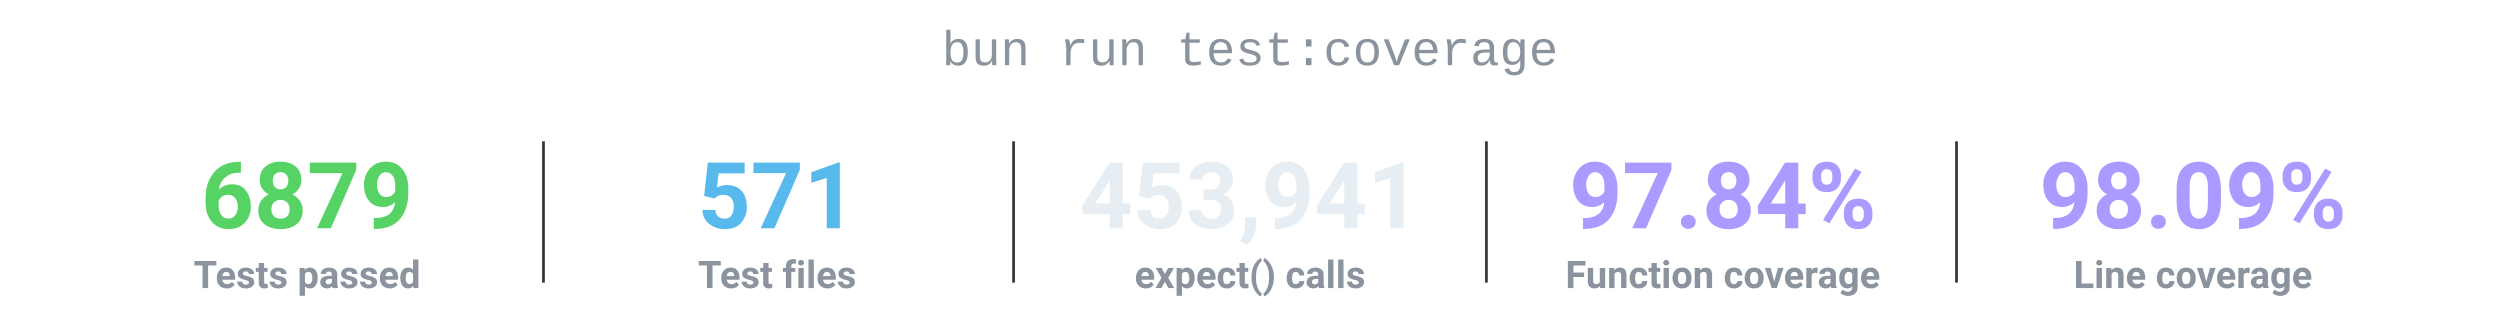
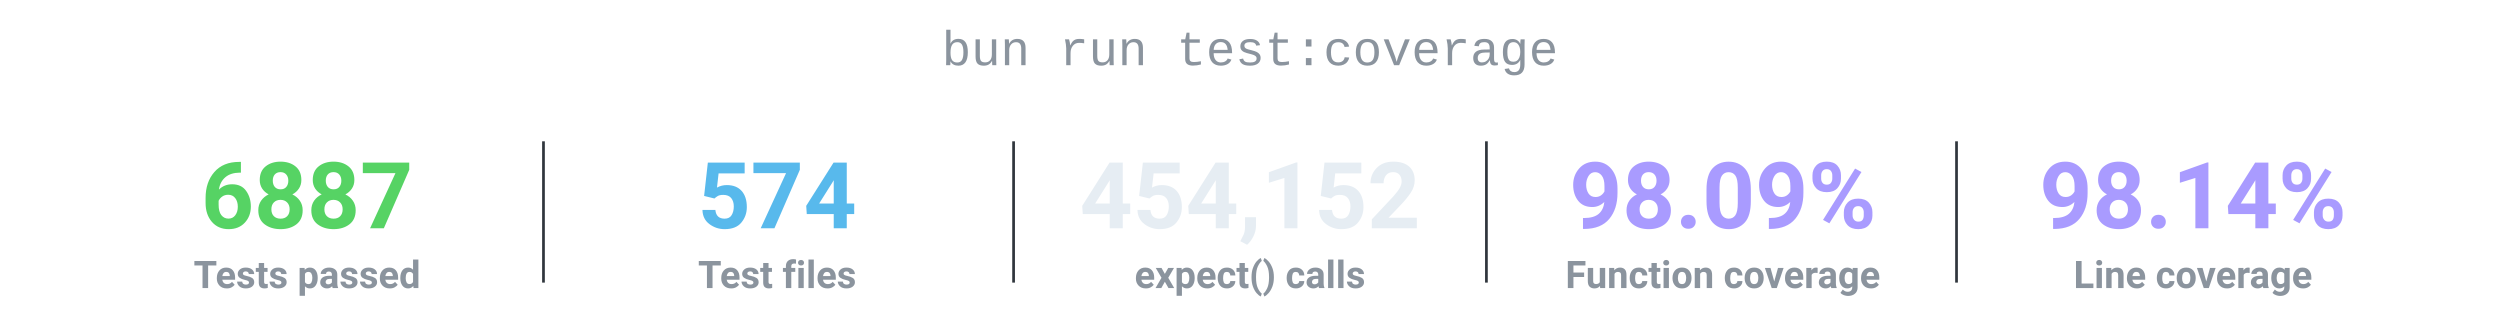
- <svg xmlns="http://www.w3.org/2000/svg" viewBox="0 0 920 122" width="920" height="122" role="img" aria-label="bun run test:coverage — 6879 tests passed, 571 test files, 453,941 expect() calls, 97.84% function coverage, 98.09% line coverage">
+ <svg xmlns="http://www.w3.org/2000/svg" viewBox="0 0 920 122" width="920" height="122" role="img" aria-label="bun run test:coverage — 6887 tests passed, 574 test files, 454,152 expect() calls, 98.09% function coverage, 98.14% line coverage">
  <style>
    .cmd { font-family: ui-monospace, SFMono-Regular, 'SF Mono', Menlo, Consolas, 'Liberation Mono', monospace; font-weight: 500; font-size: 18px; }
    .val { font-family: system-ui, -apple-system, BlinkMacSystemFont, 'Segoe UI', Roboto, sans-serif; font-weight: 700; font-size: 34px; }
    .lbl { font-family: system-ui, -apple-system, BlinkMacSystemFont, 'Segoe UI', Roboto, sans-serif; font-weight: 600; font-size: 14px; }
  </style>
  <text x="460" y="24" text-anchor="middle" class="cmd" fill="#8b949e">bun run test:coverage</text>
  <line x1="200" y1="52" x2="200" y2="104" stroke="#30363d" stroke-width="1" />
  <line x1="373" y1="52" x2="373" y2="104" stroke="#30363d" stroke-width="1" />
  <line x1="547" y1="52" x2="547" y2="104" stroke="#30363d" stroke-width="1" />
  <line x1="720" y1="52" x2="720" y2="104" stroke="#30363d" stroke-width="1" />
-   <text x="113" y="84" text-anchor="middle" class="val" fill="#56d364">6879</text>
+   <text x="113" y="84" text-anchor="middle" class="val" fill="#56d364">6887</text>
  <text x="113" y="106" text-anchor="middle" class="lbl" fill="#8b949e">Tests passed</text>
-   <text x="286" y="84" text-anchor="middle" class="val" fill="#58b9ec">571</text>
+   <text x="286" y="84" text-anchor="middle" class="val" fill="#58b9ec">574</text>
  <text x="286" y="106" text-anchor="middle" class="lbl" fill="#8b949e">Test files</text>
-   <text x="460" y="84" text-anchor="middle" class="val" fill="#e6edf3">453,941</text>
+   <text x="460" y="84" text-anchor="middle" class="val" fill="#e6edf3">454,152</text>
  <text x="460" y="106" text-anchor="middle" class="lbl" fill="#8b949e">expect() calls</text>
-   <text x="634" y="84" text-anchor="middle" class="val" fill="#a99bff">97.84%</text>
+   <text x="634" y="84" text-anchor="middle" class="val" fill="#a99bff">98.09%</text>
  <text x="634" y="106" text-anchor="middle" class="lbl" fill="#8b949e">Function coverage</text>
-   <text x="807" y="84" text-anchor="middle" class="val" fill="#a99bff">98.09%</text>
+   <text x="807" y="84" text-anchor="middle" class="val" fill="#a99bff">98.14%</text>
  <text x="807" y="106" text-anchor="middle" class="lbl" fill="#8b949e">Line coverage</text>
</svg>
